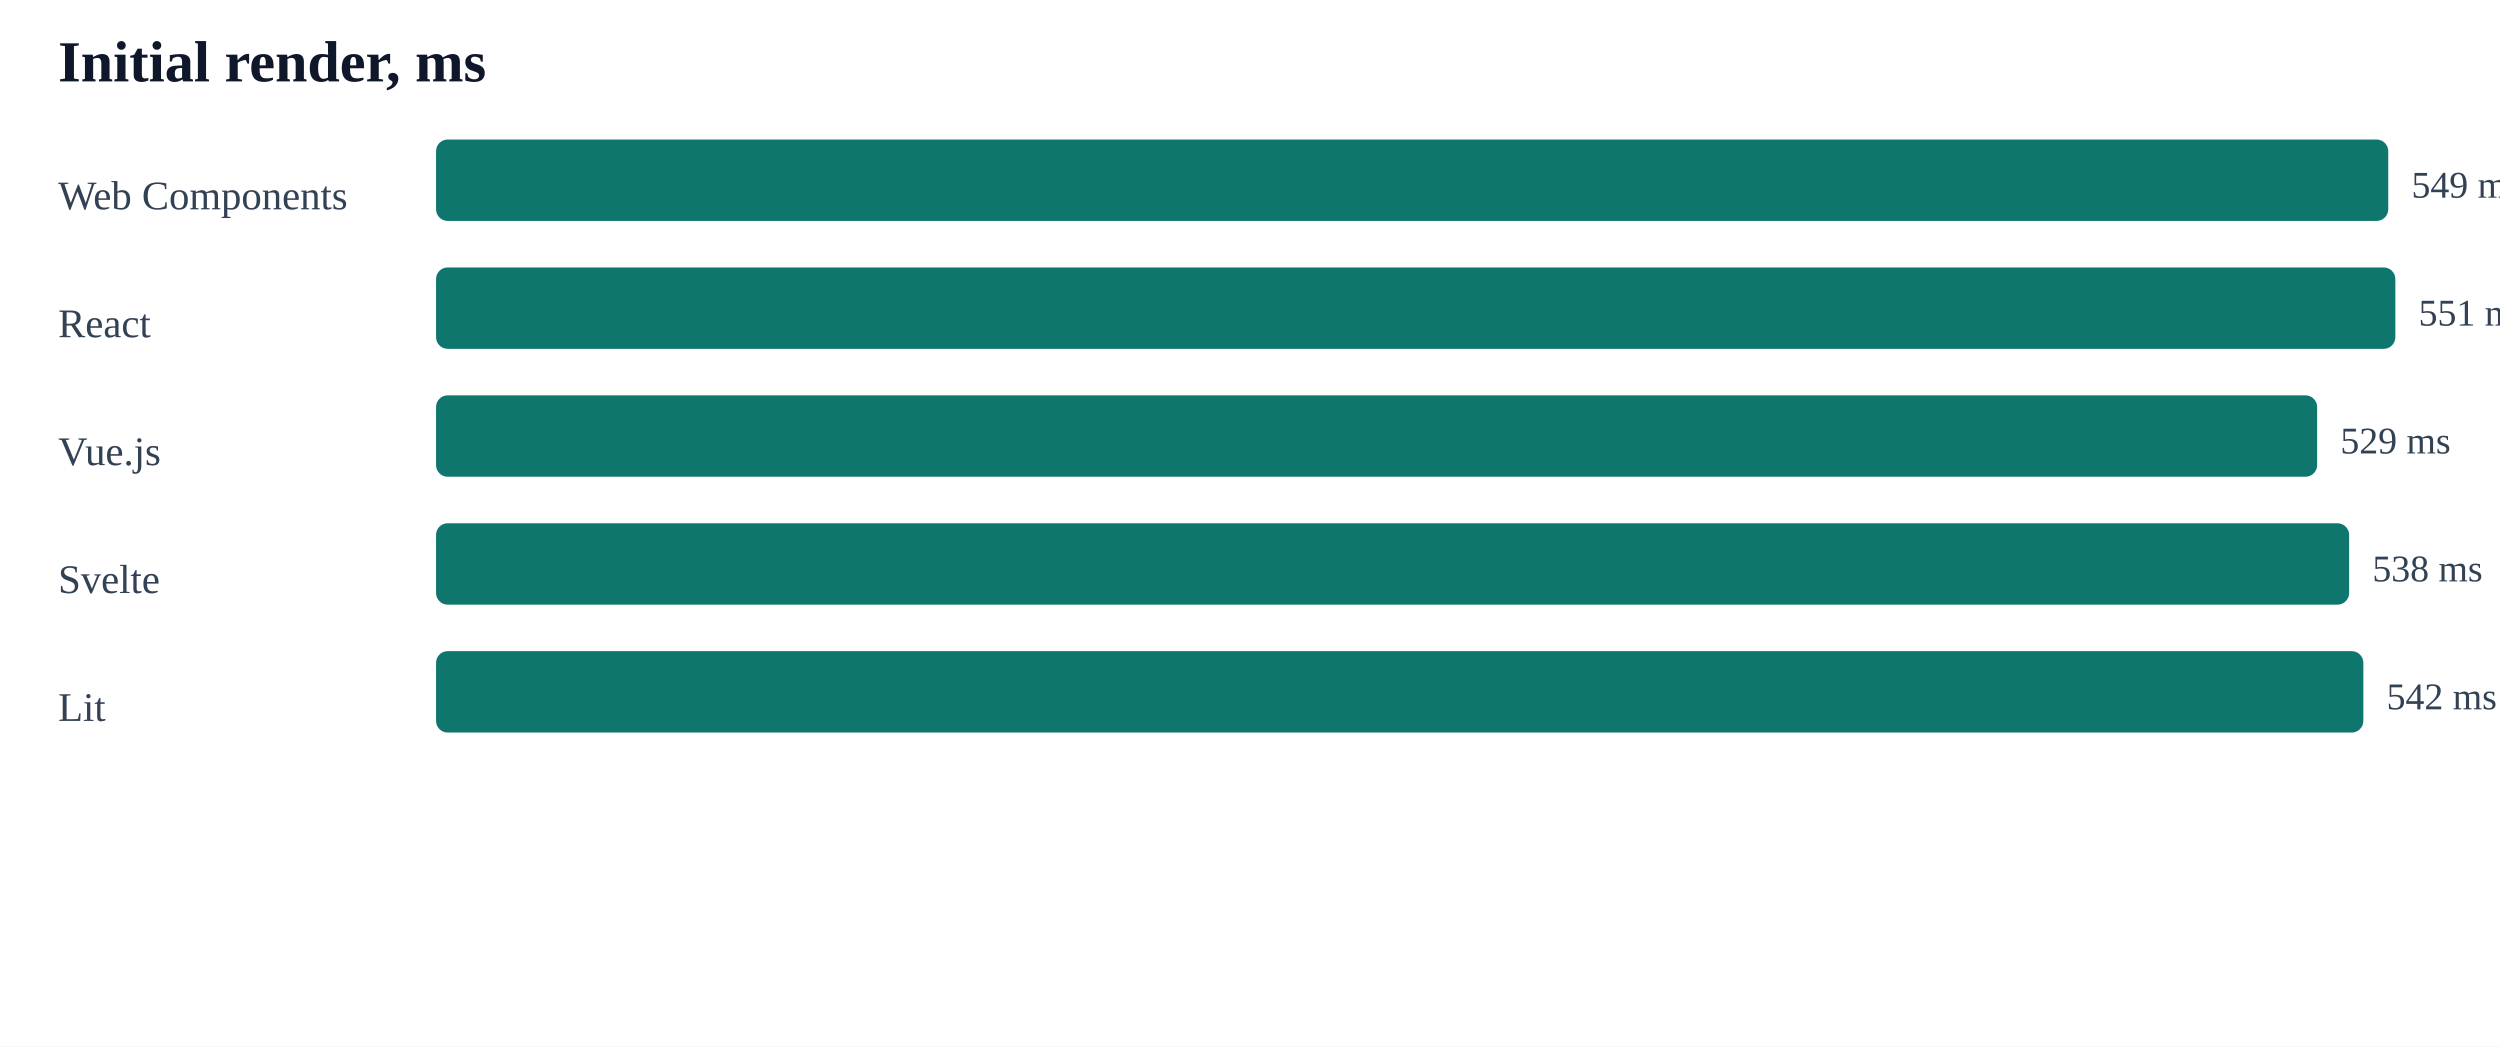
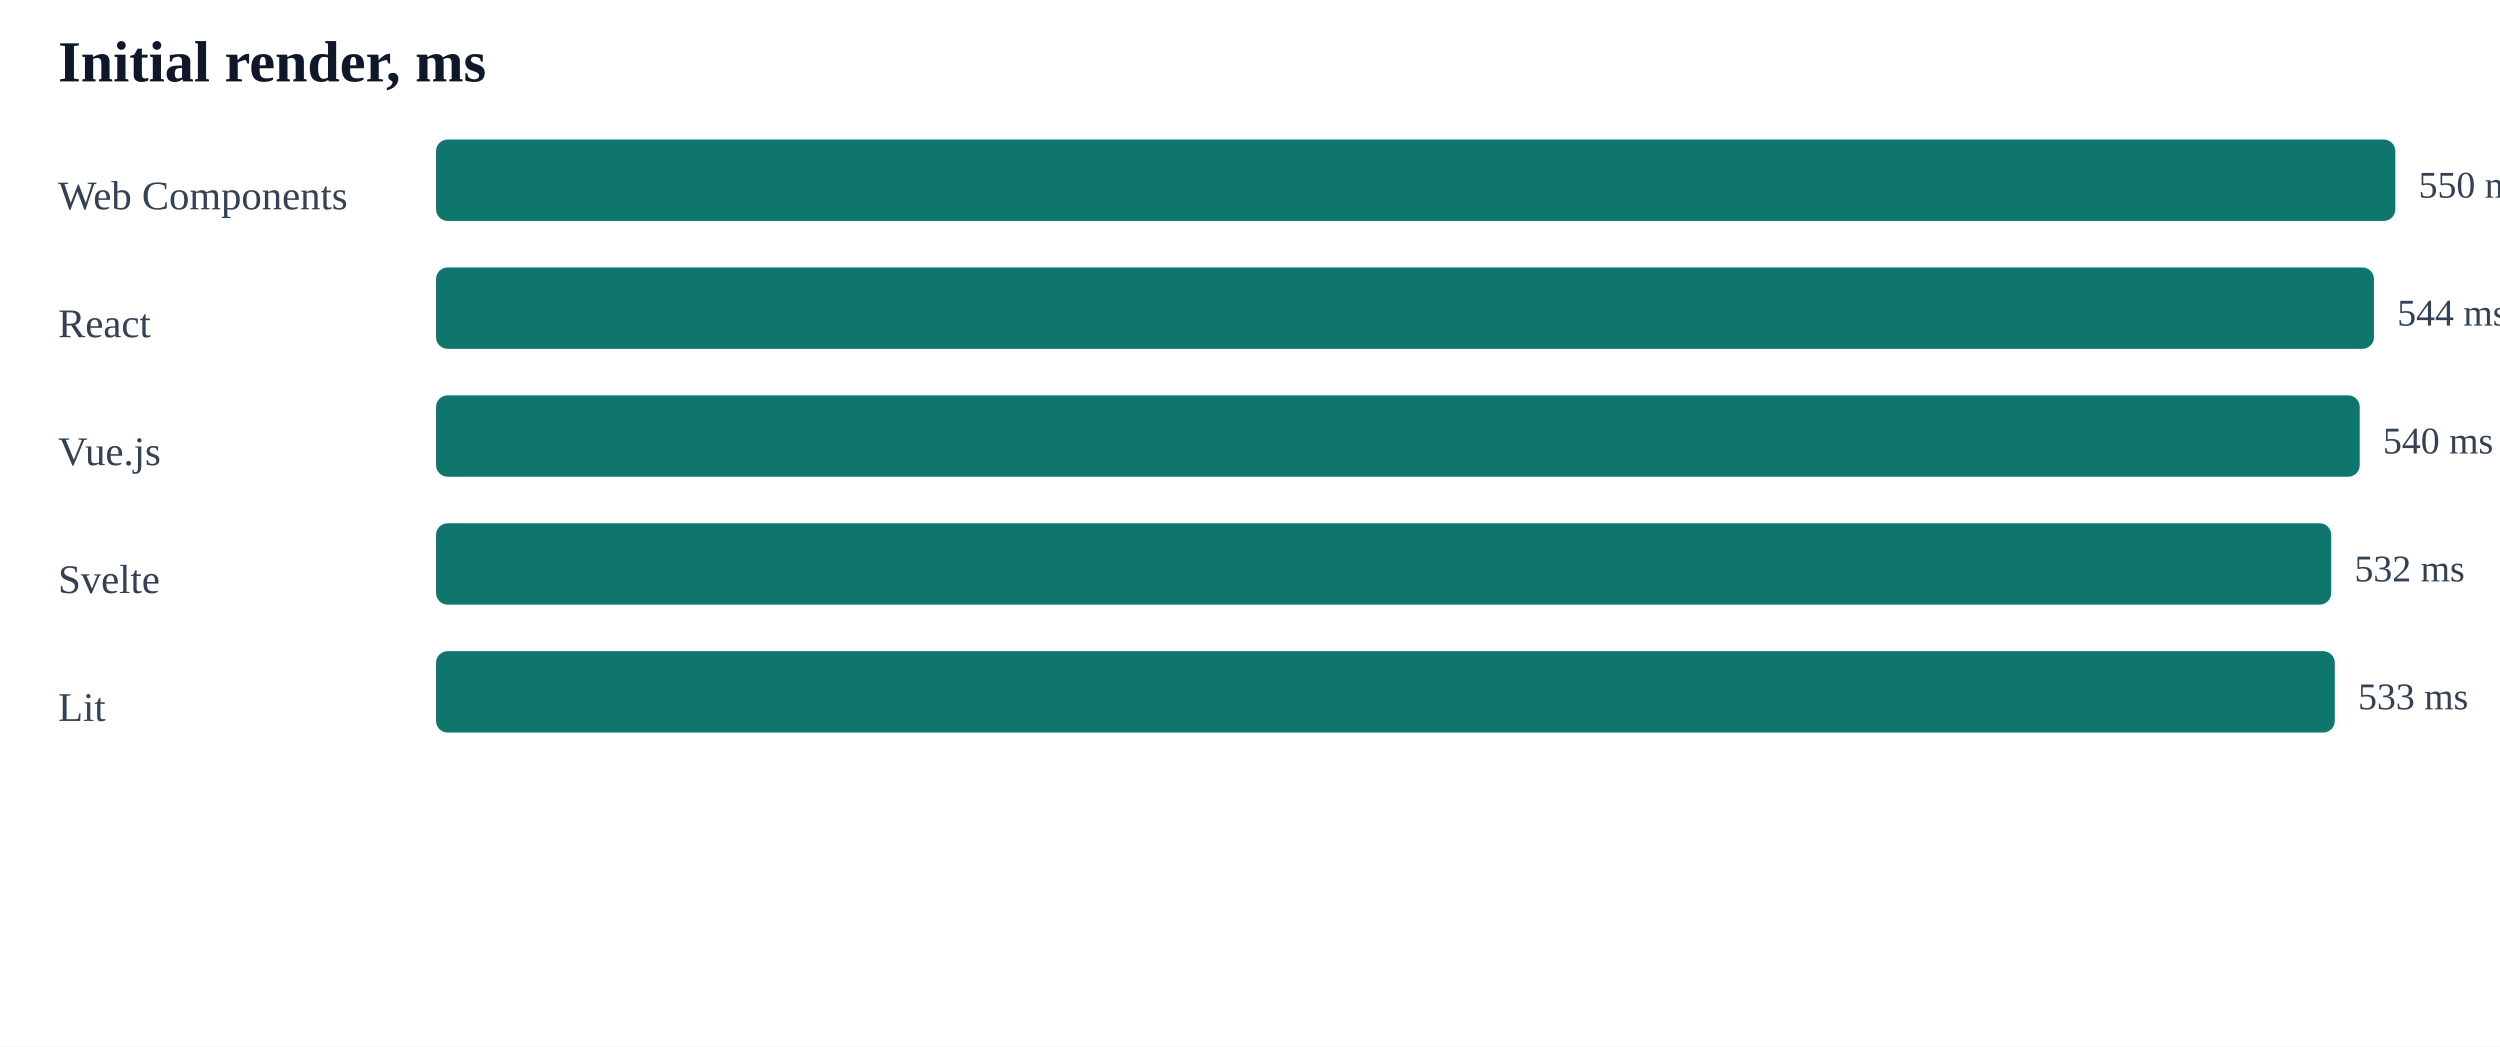
<svg xmlns="http://www.w3.org/2000/svg" width="860" height="360" role="img" aria-label="Initial render, ms">
  <rect width="100%" height="100%" fill="#ffffff" />
  <text x="20" y="28" font-size="20" font-weight="700" fill="#0f172a">Initial render, ms</text>
  <text x="20" y="72" font-size="14" fill="#334155">Web Components</text>
-   <rect x="150" y="48" width="671.554" height="28" rx="4" fill="#0f766e" />
-   <text x="829.554" y="68" font-size="13" fill="#334155">549 ms</text>
+   <rect x="150" y="48" width="674" height="28" rx="4" fill="#0f766e" />
+   <text x="832" y="68" font-size="13" fill="#334155">550 ms</text>
  <text x="20" y="116" font-size="14" fill="#334155">React</text>
-   <rect x="150" y="92" width="674" height="28" rx="4" fill="#0f766e" />
-   <text x="832" y="112" font-size="13" fill="#334155">551 ms</text>
+   <rect x="150" y="92" width="666.647" height="28" rx="4" fill="#0f766e" />
+   <text x="824.647" y="112" font-size="13" fill="#334155">544 ms</text>
  <text x="20" y="160" font-size="14" fill="#334155">Vue.js</text>
-   <rect x="150" y="136" width="647.089" height="28" rx="4" fill="#0f766e" />
-   <text x="805.089" y="156" font-size="13" fill="#334155">529 ms</text>
+   <rect x="150" y="136" width="661.745" height="28" rx="4" fill="#0f766e" />
+   <text x="819.745" y="156" font-size="13" fill="#334155">540 ms</text>
  <text x="20" y="204" font-size="14" fill="#334155">Svelte</text>
-   <rect x="150" y="180" width="658.098" height="28" rx="4" fill="#0f766e" />
-   <text x="816.098" y="200" font-size="13" fill="#334155">538 ms</text>
+   <rect x="150" y="180" width="651.942" height="28" rx="4" fill="#0f766e" />
+   <text x="809.942" y="200" font-size="13" fill="#334155">532 ms</text>
  <text x="20" y="248" font-size="14" fill="#334155">Lit</text>
-   <rect x="150" y="224" width="662.991" height="28" rx="4" fill="#0f766e" />
-   <text x="820.991" y="244" font-size="13" fill="#334155">542 ms</text>
+   <rect x="150" y="224" width="653.167" height="28" rx="4" fill="#0f766e" />
+   <text x="811.167" y="244" font-size="13" fill="#334155">533 ms</text>
</svg>
